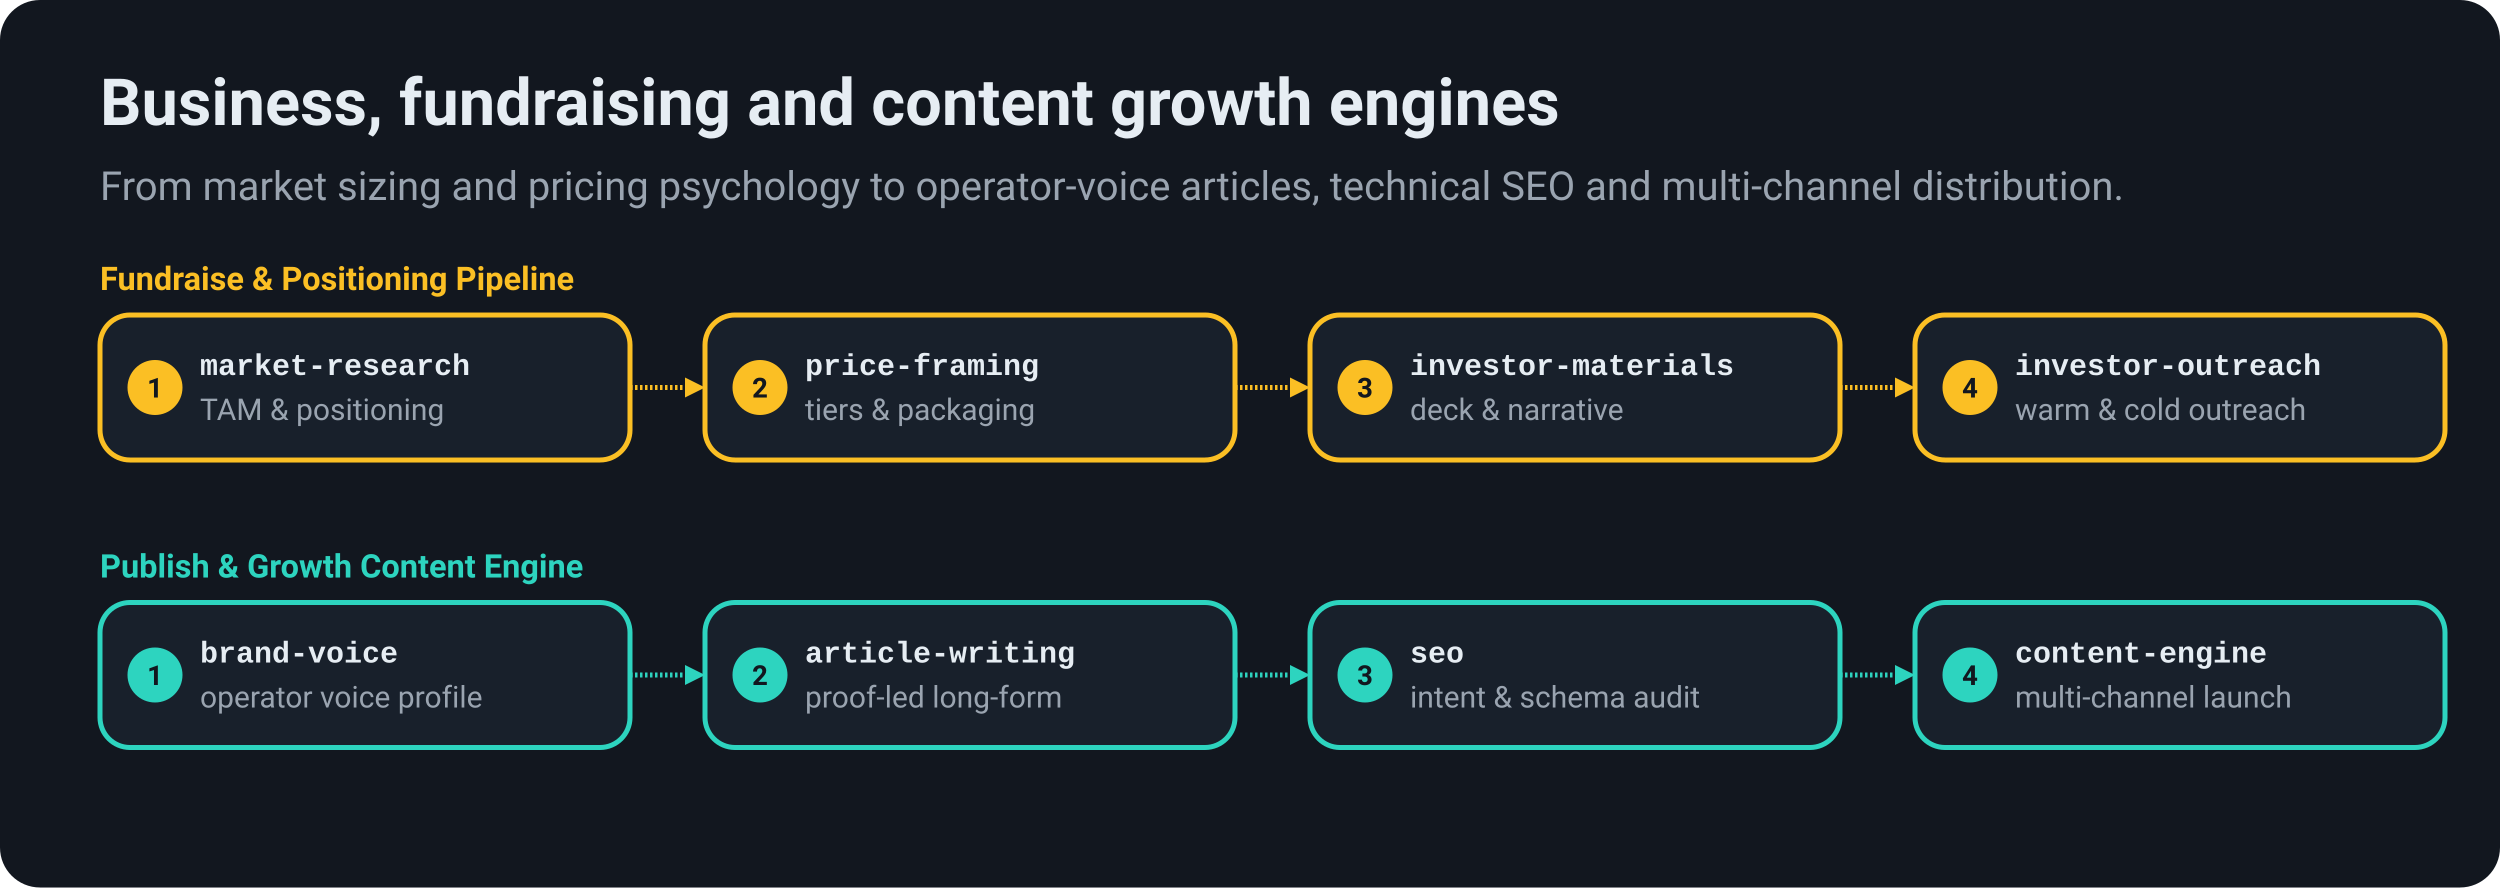
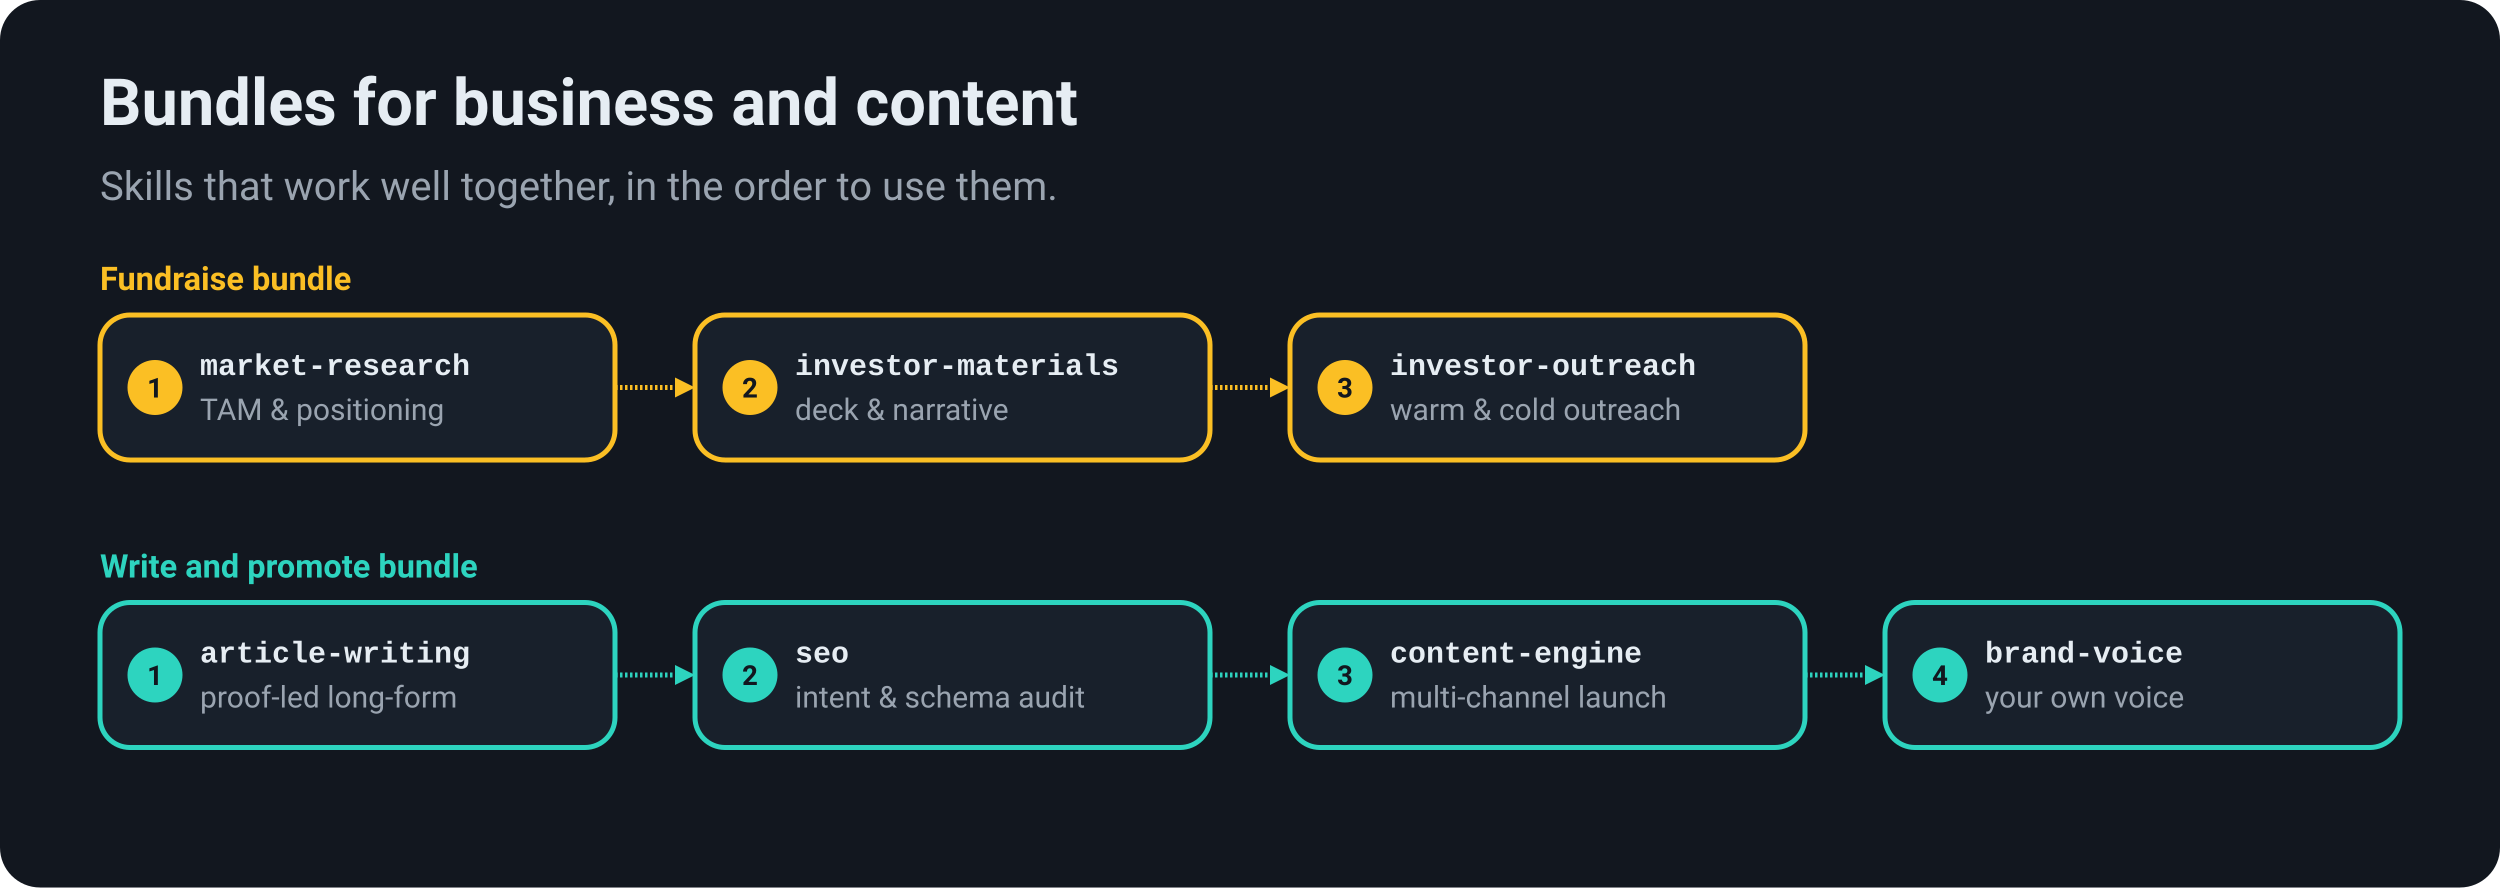
<svg xmlns="http://www.w3.org/2000/svg" width="1000" height="355" viewBox="0 0 1000 355" role="img" aria-labelledby="t d">
  <style>
text{font-family:ui-sans-serif, system-ui, -apple-system, 'Segoe UI', Roboto, 'Helvetica Neue', Arial, sans-serif}
.mono{font-family:ui-monospace, SFMono-Regular, 'SF Mono', Menlo, Consolas, 'Liberation Mono', monospace}
.draw{stroke-dasharray:1;stroke-dashoffset:0;animation:draw 1.1s cubic-bezier(.23,1,.32,1) both}
.rise{animation:rise .7s cubic-bezier(.23,1,.32,1) both}
.fade{animation:fade .8s ease-out both}
.grow{transform-box:fill-box;transform-origin:left center;animation:grow 1.1s cubic-bezier(.23,1,.32,1) both}
.pop{transform-box:fill-box;transform-origin:center;animation:pop .5s cubic-bezier(.23,1,.32,1) both}
.glow{animation:glow 2.6s ease-in-out infinite}
.blink{animation:blink 1s steps(1) infinite}
@keyframes draw{from{stroke-dashoffset:1}to{stroke-dashoffset:0}}
@keyframes rise{from{opacity:0;transform:translateY(10px)}to{opacity:1;transform:none}}
@keyframes fade{from{opacity:0}to{opacity:1}}
@keyframes grow{from{transform:scaleX(0)}to{transform:scaleX(1)}}
@keyframes pop{from{opacity:0;transform:scale(.6)}to{opacity:1;transform:scale(1)}}
@keyframes glow{0%,100%{opacity:.45}50%{opacity:1}}
@keyframes blink{0%{opacity:1}50%{opacity:0}}
@media (prefers-reduced-motion:reduce){*{animation:none!important}.pulse,.cover{display:none}}
</style>
  <rect width="1000" height="355" rx="16" fill="#12171f" />
-   <text x="40" y="50" font-size="26" font-weight="700" fill="#e6edf3" text-anchor="start" class="rise">Business, fundraising and content growth engines</text>
-   <text x="40" y="80" font-size="16" font-weight="400" fill="#9aa4b0" text-anchor="start" class="rise" style="animation-delay:0.10s">From market sizing and pricing psychology to operator-voice articles, technical SEO and multi-channel distribution.</text>
-   <text x="40" y="116" font-size="13" font-weight="700" fill="#fbbf24" text-anchor="start" class="fade" style="animation-delay:0.15s">Fundraise &amp; Positioning Pipeline</text>
+   <text x="40" y="50" font-size="26" font-weight="700" fill="#e6edf3" text-anchor="start" class="rise">Bundles for business and content</text>
+   <text x="40" y="80" font-size="16" font-weight="400" fill="#9aa4b0" text-anchor="start" class="rise" style="animation-delay:0.10s">Skills that work well together, in the order to use them.</text>
+   <text x="40" y="116" font-size="13" font-weight="700" fill="#fbbf24" text-anchor="start" class="fade" style="animation-delay:0.15s">Fundraise bundle</text>
  <g class="rise" style="animation-delay:0.20s">
-     <rect x="40" y="126" width="212" height="58" rx="12" fill="#18202b" stroke="#fbbf24" stroke-width="2" />
+     <rect x="40" y="126" width="206" height="58" rx="12" fill="#18202b" stroke="#fbbf24" stroke-width="2" />
    <circle cx="62" cy="155" r="11" fill="#fbbf24" />
    <text x="62" y="159" font-size="11" font-weight="700" fill="#12171f" text-anchor="middle">1</text>
    <text x="80" y="150" font-size="12" font-weight="700" fill="#e6edf3" text-anchor="start" class="mono">market-research</text>
    <text x="80" y="168" font-size="12" font-weight="400" fill="#9aa4b0" text-anchor="start">TAM &amp; positioning</text>
  </g>
-   <path class="draw" pathLength="1" d="M252 155 H276" fill="none" stroke="#fbbf24" stroke-width="2" style="animation-delay:0.60s" />
-   <path class="fade" d="M282 155 l-8 -4 v8 z" fill="#fbbf24" style="animation-delay:1.10s" />
+   <path class="draw" pathLength="1" d="M246 155 H272" fill="none" stroke="#fbbf24" stroke-width="2" style="animation-delay:0.60s" />
+   <path class="fade" d="M278 155 l-8 -4 v8 z" fill="#fbbf24" style="animation-delay:1.10s" />
  <circle class="pulse" r="4" fill="#fbbf24" opacity="0">
-     <animateMotion path="M252 155 H276" dur="1.8s" begin="1.8s" repeatCount="indefinite" />
+     <animateMotion path="M246 155 H272" dur="1.8s" begin="1.8s" repeatCount="indefinite" />
    <animate attributeName="opacity" values="0;1;1;0" keyTimes="0;.1;.85;1" dur="1.8s" begin="1.8s" repeatCount="indefinite" />
  </circle>
  <g class="rise" style="animation-delay:0.32s">
-     <rect x="282" y="126" width="212" height="58" rx="12" fill="#18202b" stroke="#fbbf24" stroke-width="2" />
-     <circle cx="304" cy="155" r="11" fill="#fbbf24" />
-     <text x="304" y="159" font-size="11" font-weight="700" fill="#12171f" text-anchor="middle">2</text>
-     <text x="322" y="150" font-size="12" font-weight="700" fill="#e6edf3" text-anchor="start" class="mono">price-framing</text>
-     <text x="322" y="168" font-size="12" font-weight="400" fill="#9aa4b0" text-anchor="start">tiers &amp; packaging</text>
+     <rect x="278" y="126" width="206" height="58" rx="12" fill="#18202b" stroke="#fbbf24" stroke-width="2" />
+     <circle cx="300" cy="155" r="11" fill="#fbbf24" />
+     <text x="300" y="159" font-size="11" font-weight="700" fill="#12171f" text-anchor="middle">2</text>
+     <text x="318" y="150" font-size="12" font-weight="700" fill="#e6edf3" text-anchor="start" class="mono">investor-materials</text>
+     <text x="318" y="168" font-size="12" font-weight="400" fill="#9aa4b0" text-anchor="start">deck &amp; narrative</text>
  </g>
-   <path class="draw" pathLength="1" d="M494 155 H518" fill="none" stroke="#fbbf24" stroke-width="2" style="animation-delay:0.75s" />
-   <path class="fade" d="M524 155 l-8 -4 v8 z" fill="#fbbf24" style="animation-delay:1.25s" />
+   <path class="draw" pathLength="1" d="M484 155 H510" fill="none" stroke="#fbbf24" stroke-width="2" style="animation-delay:0.75s" />
+   <path class="fade" d="M516 155 l-8 -4 v8 z" fill="#fbbf24" style="animation-delay:1.25s" />
  <circle class="pulse" r="4" fill="#fbbf24" opacity="0">
-     <animateMotion path="M494 155 H518" dur="1.8s" begin="2.15s" repeatCount="indefinite" />
+     <animateMotion path="M484 155 H510" dur="1.8s" begin="2.15s" repeatCount="indefinite" />
    <animate attributeName="opacity" values="0;1;1;0" keyTimes="0;.1;.85;1" dur="1.8s" begin="2.15s" repeatCount="indefinite" />
  </circle>
  <g class="rise" style="animation-delay:0.44s">
-     <rect x="524" y="126" width="212" height="58" rx="12" fill="#18202b" stroke="#fbbf24" stroke-width="2" />
-     <circle cx="546" cy="155" r="11" fill="#fbbf24" />
-     <text x="546" y="159" font-size="11" font-weight="700" fill="#12171f" text-anchor="middle">3</text>
-     <text x="564" y="150" font-size="12" font-weight="700" fill="#e6edf3" text-anchor="start" class="mono">investor-materials</text>
-     <text x="564" y="168" font-size="12" font-weight="400" fill="#9aa4b0" text-anchor="start">deck &amp; narrative</text>
+     <rect x="516" y="126" width="206" height="58" rx="12" fill="#18202b" stroke="#fbbf24" stroke-width="2" />
+     <circle cx="538" cy="155" r="11" fill="#fbbf24" />
+     <text x="538" y="159" font-size="11" font-weight="700" fill="#12171f" text-anchor="middle">3</text>
+     <text x="556" y="150" font-size="12" font-weight="700" fill="#e6edf3" text-anchor="start" class="mono">investor-outreach</text>
+     <text x="556" y="168" font-size="12" font-weight="400" fill="#9aa4b0" text-anchor="start">warm &amp; cold outreach</text>
  </g>
-   <path class="draw" pathLength="1" d="M736 155 H760" fill="none" stroke="#fbbf24" stroke-width="2" style="animation-delay:0.90s" />
-   <path class="fade" d="M766 155 l-8 -4 v8 z" fill="#fbbf24" style="animation-delay:1.40s" />
-   <circle class="pulse" r="4" fill="#fbbf24" opacity="0">
-     <animateMotion path="M736 155 H760" dur="1.8s" begin="2.5s" repeatCount="indefinite" />
-     <animate attributeName="opacity" values="0;1;1;0" keyTimes="0;.1;.85;1" dur="1.8s" begin="2.5s" repeatCount="indefinite" />
-   </circle>
-   <g class="rise" style="animation-delay:0.56s">
-     <rect x="766" y="126" width="212" height="58" rx="12" fill="#18202b" stroke="#fbbf24" stroke-width="2" />
-     <circle cx="788" cy="155" r="11" fill="#fbbf24" />
-     <text x="788" y="159" font-size="11" font-weight="700" fill="#12171f" text-anchor="middle">4</text>
-     <text x="806" y="150" font-size="12" font-weight="700" fill="#e6edf3" text-anchor="start" class="mono">investor-outreach</text>
-     <text x="806" y="168" font-size="12" font-weight="400" fill="#9aa4b0" text-anchor="start">warm &amp; cold outreach</text>
-   </g>
-   <text x="40" y="231" font-size="13" font-weight="700" fill="#2dd4bf" text-anchor="start" class="fade" style="animation-delay:0.35s">Publish &amp; Growth Content Engine</text>
+   <text x="40" y="231" font-size="13" font-weight="700" fill="#2dd4bf" text-anchor="start" class="fade" style="animation-delay:0.35s">Write and promote bundle</text>
  <g class="rise" style="animation-delay:0.40s">
-     <rect x="40" y="241" width="212" height="58" rx="12" fill="#18202b" stroke="#2dd4bf" stroke-width="2" />
+     <rect x="40" y="241" width="206" height="58" rx="12" fill="#18202b" stroke="#2dd4bf" stroke-width="2" />
    <circle cx="62" cy="270" r="11" fill="#2dd4bf" />
    <text x="62" y="274" font-size="11" font-weight="700" fill="#12171f" text-anchor="middle">1</text>
-     <text x="80" y="265" font-size="12" font-weight="700" fill="#e6edf3" text-anchor="start" class="mono">brand-voice</text>
-     <text x="80" y="283" font-size="12" font-weight="400" fill="#9aa4b0" text-anchor="start">operator voice profile</text>
+     <text x="80" y="265" font-size="12" font-weight="700" fill="#e6edf3" text-anchor="start" class="mono">article-writing</text>
+     <text x="80" y="283" font-size="12" font-weight="400" fill="#9aa4b0" text-anchor="start">proof-led long-form</text>
  </g>
-   <path class="draw" pathLength="1" d="M252 270 H276" fill="none" stroke="#2dd4bf" stroke-width="2" style="animation-delay:0.80s" />
-   <path class="fade" d="M282 270 l-8 -4 v8 z" fill="#2dd4bf" style="animation-delay:1.30s" />
+   <path class="draw" pathLength="1" d="M246 270 H272" fill="none" stroke="#2dd4bf" stroke-width="2" style="animation-delay:0.80s" />
+   <path class="fade" d="M278 270 l-8 -4 v8 z" fill="#2dd4bf" style="animation-delay:1.30s" />
  <circle class="pulse" r="4" fill="#2dd4bf" opacity="0">
-     <animateMotion path="M252 270 H276" dur="1.8s" begin="2.2s" repeatCount="indefinite" />
+     <animateMotion path="M246 270 H272" dur="1.8s" begin="2.2s" repeatCount="indefinite" />
    <animate attributeName="opacity" values="0;1;1;0" keyTimes="0;.1;.85;1" dur="1.8s" begin="2.2s" repeatCount="indefinite" />
  </circle>
  <g class="rise" style="animation-delay:0.52s">
-     <rect x="282" y="241" width="212" height="58" rx="12" fill="#18202b" stroke="#2dd4bf" stroke-width="2" />
-     <circle cx="304" cy="270" r="11" fill="#2dd4bf" />
-     <text x="304" y="274" font-size="11" font-weight="700" fill="#12171f" text-anchor="middle">2</text>
-     <text x="322" y="265" font-size="12" font-weight="700" fill="#e6edf3" text-anchor="start" class="mono">article-writing</text>
-     <text x="322" y="283" font-size="12" font-weight="400" fill="#9aa4b0" text-anchor="start">proof-led long-form</text>
+     <rect x="278" y="241" width="206" height="58" rx="12" fill="#18202b" stroke="#2dd4bf" stroke-width="2" />
+     <circle cx="300" cy="270" r="11" fill="#2dd4bf" />
+     <text x="300" y="274" font-size="11" font-weight="700" fill="#12171f" text-anchor="middle">2</text>
+     <text x="318" y="265" font-size="12" font-weight="700" fill="#e6edf3" text-anchor="start" class="mono">seo</text>
+     <text x="318" y="283" font-size="12" font-weight="400" fill="#9aa4b0" text-anchor="start">intent &amp; schema audit</text>
  </g>
-   <path class="draw" pathLength="1" d="M494 270 H518" fill="none" stroke="#2dd4bf" stroke-width="2" style="animation-delay:0.95s" />
-   <path class="fade" d="M524 270 l-8 -4 v8 z" fill="#2dd4bf" style="animation-delay:1.45s" />
+   <path class="draw" pathLength="1" d="M484 270 H510" fill="none" stroke="#2dd4bf" stroke-width="2" style="animation-delay:0.95s" />
+   <path class="fade" d="M516 270 l-8 -4 v8 z" fill="#2dd4bf" style="animation-delay:1.45s" />
  <circle class="pulse" r="4" fill="#2dd4bf" opacity="0">
-     <animateMotion path="M494 270 H518" dur="1.8s" begin="2.55s" repeatCount="indefinite" />
+     <animateMotion path="M484 270 H510" dur="1.8s" begin="2.55s" repeatCount="indefinite" />
    <animate attributeName="opacity" values="0;1;1;0" keyTimes="0;.1;.85;1" dur="1.8s" begin="2.55s" repeatCount="indefinite" />
  </circle>
  <g class="rise" style="animation-delay:0.64s">
-     <rect x="524" y="241" width="212" height="58" rx="12" fill="#18202b" stroke="#2dd4bf" stroke-width="2" />
-     <circle cx="546" cy="270" r="11" fill="#2dd4bf" />
-     <text x="546" y="274" font-size="11" font-weight="700" fill="#12171f" text-anchor="middle">3</text>
-     <text x="564" y="265" font-size="12" font-weight="700" fill="#e6edf3" text-anchor="start" class="mono">seo</text>
-     <text x="564" y="283" font-size="12" font-weight="400" fill="#9aa4b0" text-anchor="start">intent &amp; schema audit</text>
+     <rect x="516" y="241" width="206" height="58" rx="12" fill="#18202b" stroke="#2dd4bf" stroke-width="2" />
+     <circle cx="538" cy="270" r="11" fill="#2dd4bf" />
+     <text x="538" y="274" font-size="11" font-weight="700" fill="#12171f" text-anchor="middle">3</text>
+     <text x="556" y="265" font-size="12" font-weight="700" fill="#e6edf3" text-anchor="start" class="mono">content-engine</text>
+     <text x="556" y="283" font-size="12" font-weight="400" fill="#9aa4b0" text-anchor="start">multi-channel launch</text>
  </g>
-   <path class="draw" pathLength="1" d="M736 270 H760" fill="none" stroke="#2dd4bf" stroke-width="2" style="animation-delay:1.10s" />
-   <path class="fade" d="M766 270 l-8 -4 v8 z" fill="#2dd4bf" style="animation-delay:1.60s" />
+   <path class="draw" pathLength="1" d="M722 270 H748" fill="none" stroke="#2dd4bf" stroke-width="2" style="animation-delay:1.10s" />
+   <path class="fade" d="M754 270 l-8 -4 v8 z" fill="#2dd4bf" style="animation-delay:1.60s" />
  <circle class="pulse" r="4" fill="#2dd4bf" opacity="0">
-     <animateMotion path="M736 270 H760" dur="1.8s" begin="2.9s" repeatCount="indefinite" />
+     <animateMotion path="M722 270 H748" dur="1.8s" begin="2.9s" repeatCount="indefinite" />
    <animate attributeName="opacity" values="0;1;1;0" keyTimes="0;.1;.85;1" dur="1.8s" begin="2.9s" repeatCount="indefinite" />
  </circle>
  <g class="rise" style="animation-delay:0.76s">
-     <rect x="766" y="241" width="212" height="58" rx="12" fill="#18202b" stroke="#2dd4bf" stroke-width="2" />
-     <circle cx="788" cy="270" r="11" fill="#2dd4bf" />
-     <text x="788" y="274" font-size="11" font-weight="700" fill="#12171f" text-anchor="middle">4</text>
-     <text x="806" y="265" font-size="12" font-weight="700" fill="#e6edf3" text-anchor="start" class="mono">content-engine</text>
-     <text x="806" y="283" font-size="12" font-weight="400" fill="#9aa4b0" text-anchor="start">multi-channel launch</text>
+     <rect x="754" y="241" width="206" height="58" rx="12" fill="#18202b" stroke="#2dd4bf" stroke-width="2" />
+     <circle cx="776" cy="270" r="11" fill="#2dd4bf" />
+     <text x="776" y="274" font-size="11" font-weight="700" fill="#12171f" text-anchor="middle">4</text>
+     <text x="794" y="265" font-size="12" font-weight="700" fill="#e6edf3" text-anchor="start" class="mono">brand-voice</text>
+     <text x="794" y="283" font-size="12" font-weight="400" fill="#9aa4b0" text-anchor="start">your own voice</text>
  </g>
</svg>
